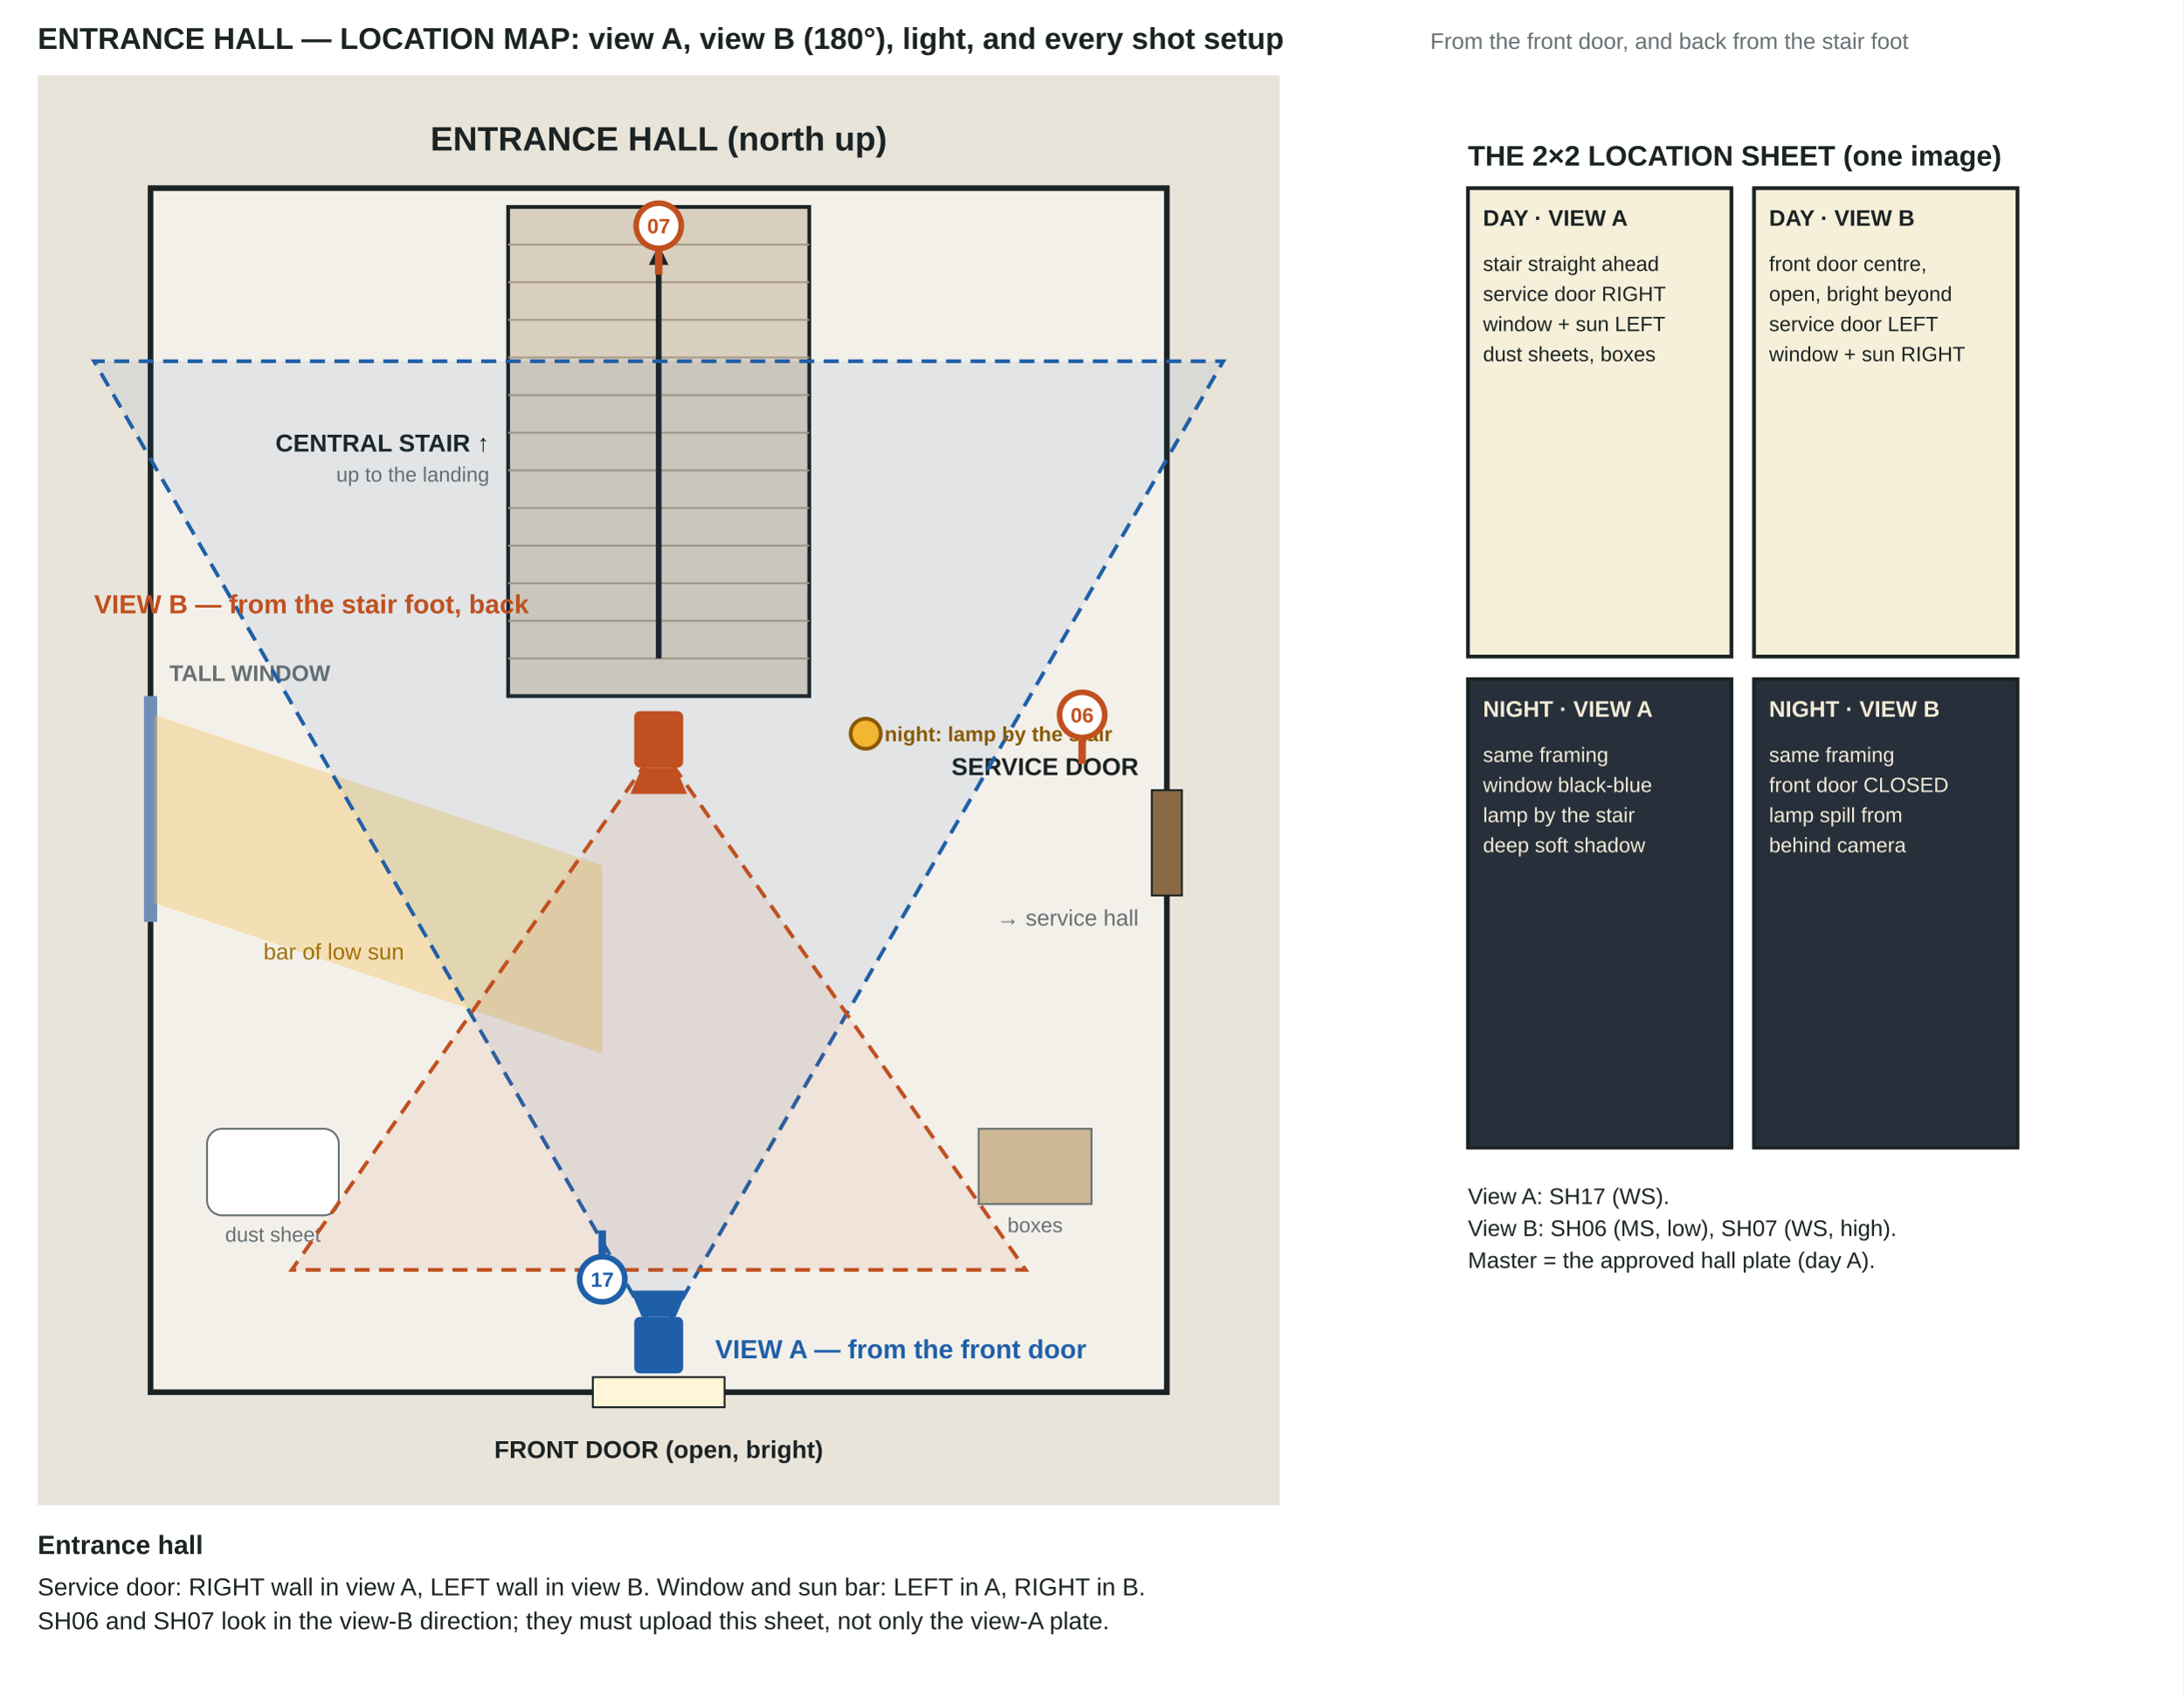
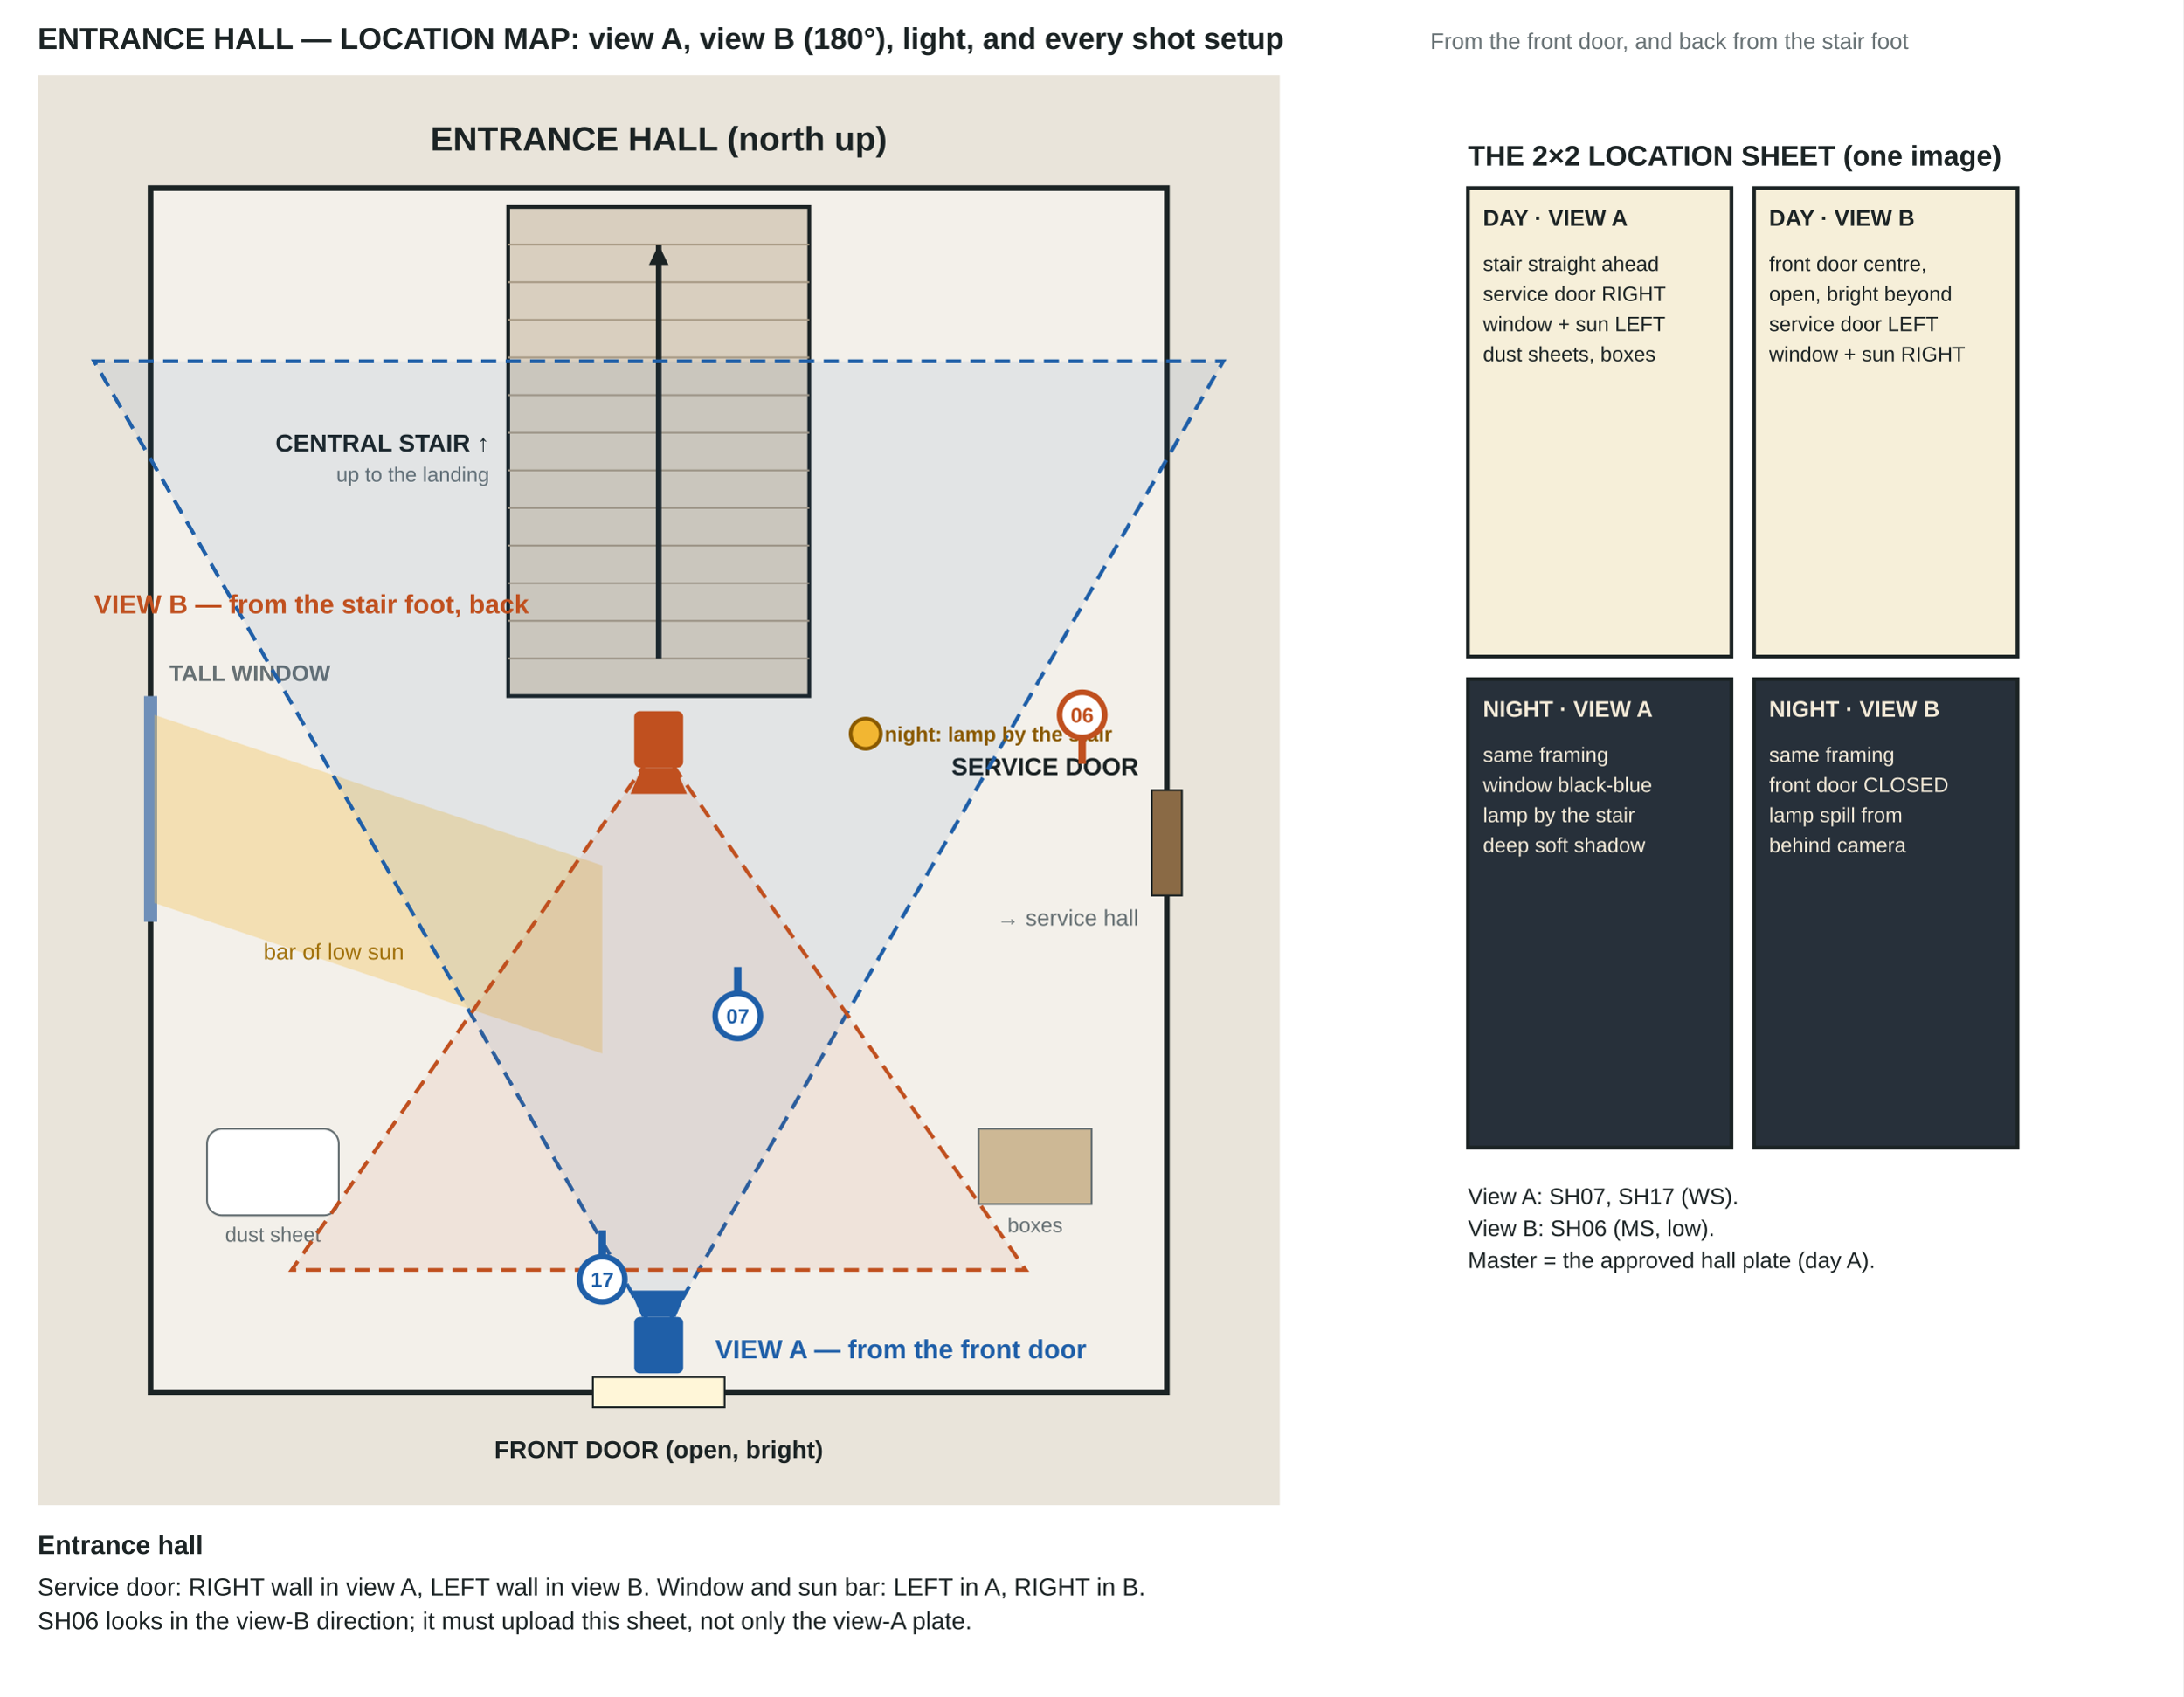
<svg xmlns="http://www.w3.org/2000/svg" width="1160" height="902" viewBox="0 0 1160 902">
  <rect width="100%" height="100%" fill="#ffffff" />
  <g transform="translate(20,40)">
    <rect x="0" y="0" width="660" height="760" fill="#e9e4da" />
    <rect x="60" y="60" width="540" height="640" fill="#f3f0ea" stroke="#1b2324" stroke-width="3" />
    <text x="330" y="40" font-size="18" fill="#1b2324" text-anchor="middle" font-weight="700" font-family="Arial, Helvetica, sans-serif">ENTRANCE HALL (north up)</text>
    <rect x="250" y="70" width="160" height="260" fill="#d9cfbf" stroke="#1b2324" stroke-width="2" />
    <line x1="250" y1="90" x2="410" y2="90" stroke="#a89a85" />
    <line x1="250" y1="110" x2="410" y2="110" stroke="#a89a85" />
    <line x1="250" y1="130" x2="410" y2="130" stroke="#a89a85" />
    <line x1="250" y1="150" x2="410" y2="150" stroke="#a89a85" />
    <line x1="250" y1="170" x2="410" y2="170" stroke="#a89a85" />
    <line x1="250" y1="190" x2="410" y2="190" stroke="#a89a85" />
    <line x1="250" y1="210" x2="410" y2="210" stroke="#a89a85" />
    <line x1="250" y1="230" x2="410" y2="230" stroke="#a89a85" />
    <line x1="250" y1="250" x2="410" y2="250" stroke="#a89a85" />
    <line x1="250" y1="270" x2="410" y2="270" stroke="#a89a85" />
    <line x1="250" y1="290" x2="410" y2="290" stroke="#a89a85" />
    <line x1="250" y1="310" x2="410" y2="310" stroke="#a89a85" />
    <line x1="330" y1="310" x2="330" y2="90" stroke="#1b2324" stroke-width="3" />
    <polygon points="330,90 335.2,100.8 324.8,100.8" fill="#1b2324" />
    <text x="240" y="200" font-size="13" fill="#1b2324" text-anchor="end" font-weight="700" font-family="Arial, Helvetica, sans-serif">CENTRAL STAIR ↑</text>
    <text x="240" y="216" font-size="11" fill="#667073" text-anchor="end" font-weight="400" font-family="Arial, Helvetica, sans-serif">up to the landing</text>
    <rect x="295" y="692" width="70" height="16" fill="#fff6d8" stroke="#1b2324" />
    <text x="330" y="735" font-size="13" fill="#1b2324" text-anchor="middle" font-weight="700" font-family="Arial, Helvetica, sans-serif">FRONT DOOR (open, bright)</text>
    <rect x="592" y="380" width="16" height="56" fill="#8a6a45" stroke="#1b2324" />
    <text x="585" y="372" font-size="13" fill="#1b2324" text-anchor="end" font-weight="700" font-family="Arial, Helvetica, sans-serif">SERVICE DOOR</text>
    <text x="585" y="452" font-size="12" fill="#667073" text-anchor="end" font-weight="400" font-family="Arial, Helvetica, sans-serif">→ service hall</text>
    <line x1="60" y1="330" x2="60" y2="450" stroke="#6f8fb8" stroke-width="7" />
    <text x="70" y="322" font-size="12" fill="#667073" text-anchor="start" font-weight="700" font-family="Arial, Helvetica, sans-serif">TALL WINDOW</text>
    <polygon points="62,340 62,440 300,520 300,420" fill="#f2c14e" fill-opacity="0.35" />
    <text x="120" y="470" font-size="12" fill="#a0700a" text-anchor="start" font-weight="400" font-family="Arial, Helvetica, sans-serif">bar of low sun</text>
    <rect x="90" y="560" width="70" height="46" rx="8" fill="#ffffff" stroke="#667073" />
    <text x="125" y="620" font-size="11" fill="#667073" text-anchor="middle" font-weight="400" font-family="Arial, Helvetica, sans-serif">dust sheet</text>
    <rect x="500" y="560" width="60" height="40" fill="#cdb895" stroke="#667073" />
    <text x="530" y="615" font-size="11" fill="#667073" text-anchor="middle" font-weight="400" font-family="Arial, Helvetica, sans-serif">boxes</text>
    <polygon points="330,672 30,152 630,152" fill="#1f5fa8" fill-opacity="0.08" stroke="#1f5fa8" stroke-width="2" stroke-dasharray="8 5" />
    <g transform="translate(330,672) rotate(-90)">
      <rect x="-18" y="-13" width="30" height="26" rx="3" fill="#1f5fa8" />
      <polygon points="12,-9 26,-15 26,15 12,9" fill="#1f5fa8" />
    </g>
    <text x="360" y="682" font-size="14" fill="#1f5fa8" text-anchor="start" font-weight="700" font-family="Arial, Helvetica, sans-serif">VIEW A — from the front door</text>
    <polygon points="330,356 525,635 135,635" fill="#c0501f" fill-opacity="0.08" stroke="#c0501f" stroke-width="2" stroke-dasharray="8 5" />
    <g transform="translate(330,356) rotate(90)">
      <rect x="-18" y="-13" width="30" height="26" rx="3" fill="#c0501f" />
      <polygon points="12,-9 26,-15 26,15 12,9" fill="#c0501f" />
    </g>
    <text x="30" y="286" font-size="14" fill="#c0501f" text-anchor="start" font-weight="700" font-family="Arial, Helvetica, sans-serif">VIEW B — from the stair foot, back</text>
    <circle cx="440" cy="350" r="8" fill="#f2b632" stroke="#8a5a00" stroke-width="2" />
    <text x="450" y="354" font-size="11" fill="#8a5a00" text-anchor="start" font-weight="700" font-family="Arial, Helvetica, sans-serif">night: lamp by the stair</text>
+     <line x1="372" y1="500" x2="372" y2="474" stroke="#1f5fa8" stroke-width="4" />
+     <circle cx="372" cy="500" r="12" fill="#ffffff" stroke="#1f5fa8" stroke-width="3" />
+     <text x="372" y="504" font-size="11" fill="#1f5fa8" text-anchor="middle" font-weight="700" font-family="Arial, Helvetica, sans-serif">07</text>
    <line x1="300" y1="640" x2="300" y2="614" stroke="#1f5fa8" stroke-width="4" />
    <circle cx="300" cy="640" r="12" fill="#ffffff" stroke="#1f5fa8" stroke-width="3" />
    <text x="300" y="644" font-size="11" fill="#1f5fa8" text-anchor="middle" font-weight="700" font-family="Arial, Helvetica, sans-serif">17</text>
    <line x1="555" y1="340" x2="555" y2="366" stroke="#c0501f" stroke-width="4" />
    <circle cx="555" cy="340" r="12" fill="#ffffff" stroke="#c0501f" stroke-width="3" />
    <text x="555" y="344" font-size="11" fill="#c0501f" text-anchor="middle" font-weight="700" font-family="Arial, Helvetica, sans-serif">06</text>
-     <line x1="330" y1="80" x2="330" y2="106" stroke="#c0501f" stroke-width="4" />
-     <circle cx="330" cy="80" r="12" fill="#ffffff" stroke="#c0501f" stroke-width="3" />
-     <text x="330" y="84" font-size="11" fill="#c0501f" text-anchor="middle" font-weight="700" font-family="Arial, Helvetica, sans-serif">07</text>
    <text x="760" y="48" font-size="15" fill="#1b2324" text-anchor="start" font-weight="700" font-family="Arial, Helvetica, sans-serif">THE 2×2 LOCATION SHEET (one image)</text>
    <rect x="760" y="60" width="140" height="249" fill="#f6efd9" stroke="#1b2324" stroke-width="2" />
    <text x="768" y="80" font-size="12" fill="#1b2324" text-anchor="start" font-weight="700" font-family="Arial, Helvetica, sans-serif">DAY · VIEW A</text>
    <text x="768" y="104" font-size="11" fill="#1b2324" text-anchor="start" font-weight="400" font-family="Arial, Helvetica, sans-serif">stair straight ahead</text>
    <text x="768" y="120" font-size="11" fill="#1b2324" text-anchor="start" font-weight="400" font-family="Arial, Helvetica, sans-serif">service door RIGHT</text>
    <text x="768" y="136" font-size="11" fill="#1b2324" text-anchor="start" font-weight="400" font-family="Arial, Helvetica, sans-serif">window + sun LEFT</text>
    <text x="768" y="152" font-size="11" fill="#1b2324" text-anchor="start" font-weight="400" font-family="Arial, Helvetica, sans-serif">dust sheets, boxes</text>
    <rect x="912" y="60" width="140" height="249" fill="#f6efd9" stroke="#1b2324" stroke-width="2" />
    <text x="920" y="80" font-size="12" fill="#1b2324" text-anchor="start" font-weight="700" font-family="Arial, Helvetica, sans-serif">DAY · VIEW B</text>
    <text x="920" y="104" font-size="11" fill="#1b2324" text-anchor="start" font-weight="400" font-family="Arial, Helvetica, sans-serif">front door centre,</text>
    <text x="920" y="120" font-size="11" fill="#1b2324" text-anchor="start" font-weight="400" font-family="Arial, Helvetica, sans-serif">open, bright beyond</text>
    <text x="920" y="136" font-size="11" fill="#1b2324" text-anchor="start" font-weight="400" font-family="Arial, Helvetica, sans-serif">service door LEFT</text>
    <text x="920" y="152" font-size="11" fill="#1b2324" text-anchor="start" font-weight="400" font-family="Arial, Helvetica, sans-serif">window + sun RIGHT</text>
    <rect x="760" y="321" width="140" height="249" fill="#27303a" stroke="#1b2324" stroke-width="2" />
    <text x="768" y="341" font-size="12" fill="#f3ead8" text-anchor="start" font-weight="700" font-family="Arial, Helvetica, sans-serif">NIGHT · VIEW A</text>
    <text x="768" y="365" font-size="11" fill="#f3ead8" text-anchor="start" font-weight="400" font-family="Arial, Helvetica, sans-serif">same framing</text>
    <text x="768" y="381" font-size="11" fill="#f3ead8" text-anchor="start" font-weight="400" font-family="Arial, Helvetica, sans-serif">window black-blue</text>
    <text x="768" y="397" font-size="11" fill="#f3ead8" text-anchor="start" font-weight="400" font-family="Arial, Helvetica, sans-serif">lamp by the stair</text>
    <text x="768" y="413" font-size="11" fill="#f3ead8" text-anchor="start" font-weight="400" font-family="Arial, Helvetica, sans-serif">deep soft shadow</text>
    <rect x="912" y="321" width="140" height="249" fill="#27303a" stroke="#1b2324" stroke-width="2" />
    <text x="920" y="341" font-size="12" fill="#f3ead8" text-anchor="start" font-weight="700" font-family="Arial, Helvetica, sans-serif">NIGHT · VIEW B</text>
    <text x="920" y="365" font-size="11" fill="#f3ead8" text-anchor="start" font-weight="400" font-family="Arial, Helvetica, sans-serif">same framing</text>
    <text x="920" y="381" font-size="11" fill="#f3ead8" text-anchor="start" font-weight="400" font-family="Arial, Helvetica, sans-serif">front door CLOSED</text>
    <text x="920" y="397" font-size="11" fill="#f3ead8" text-anchor="start" font-weight="400" font-family="Arial, Helvetica, sans-serif">lamp spill from</text>
    <text x="920" y="413" font-size="11" fill="#f3ead8" text-anchor="start" font-weight="400" font-family="Arial, Helvetica, sans-serif">behind camera</text>
-     <text x="760" y="600" font-size="12" fill="#1b2324" text-anchor="start" font-weight="400" font-family="Arial, Helvetica, sans-serif">View A: SH17 (WS).</text>
-     <text x="760" y="617" font-size="12" fill="#1b2324" text-anchor="start" font-weight="400" font-family="Arial, Helvetica, sans-serif">View B: SH06 (MS, low), SH07 (WS, high).</text>
+     <text x="760" y="600" font-size="12" fill="#1b2324" text-anchor="start" font-weight="400" font-family="Arial, Helvetica, sans-serif">View A: SH07, SH17 (WS).</text>
+     <text x="760" y="617" font-size="12" fill="#1b2324" text-anchor="start" font-weight="400" font-family="Arial, Helvetica, sans-serif">View B: SH06 (MS, low).</text>
    <text x="760" y="634" font-size="12" fill="#1b2324" text-anchor="start" font-weight="400" font-family="Arial, Helvetica, sans-serif">Master = the approved hall plate (day A).</text>
  </g>
  <text x="20" y="26" font-size="16" fill="#1b2324" text-anchor="start" font-weight="700" font-family="Arial, Helvetica, sans-serif">ENTRANCE HALL — LOCATION MAP: view A, view B (180°), light, and every shot setup</text>
  <text x="20" y="826" font-size="14" fill="#1b2324" text-anchor="start" font-weight="700" font-family="Arial, Helvetica, sans-serif">Entrance hall</text>
  <text x="760" y="26" font-size="12" fill="#667073" text-anchor="start" font-weight="400" font-family="Arial, Helvetica, sans-serif">From the front door, and back from the stair foot</text>
  <text x="20" y="848" font-size="13" fill="#1b2324" text-anchor="start" font-weight="400" font-family="Arial, Helvetica, sans-serif">Service door: RIGHT wall in view A, LEFT wall in view B. Window and sun bar: LEFT in A, RIGHT in B.</text>
-   <text x="20" y="866" font-size="13" fill="#1b2324" text-anchor="start" font-weight="400" font-family="Arial, Helvetica, sans-serif">SH06 and SH07 look in the view-B direction; they must upload this sheet, not only the view-A plate.</text>
+   <text x="20" y="866" font-size="13" fill="#1b2324" text-anchor="start" font-weight="400" font-family="Arial, Helvetica, sans-serif">SH06 looks in the view-B direction; it must upload this sheet, not only the view-A plate.</text>
</svg>
